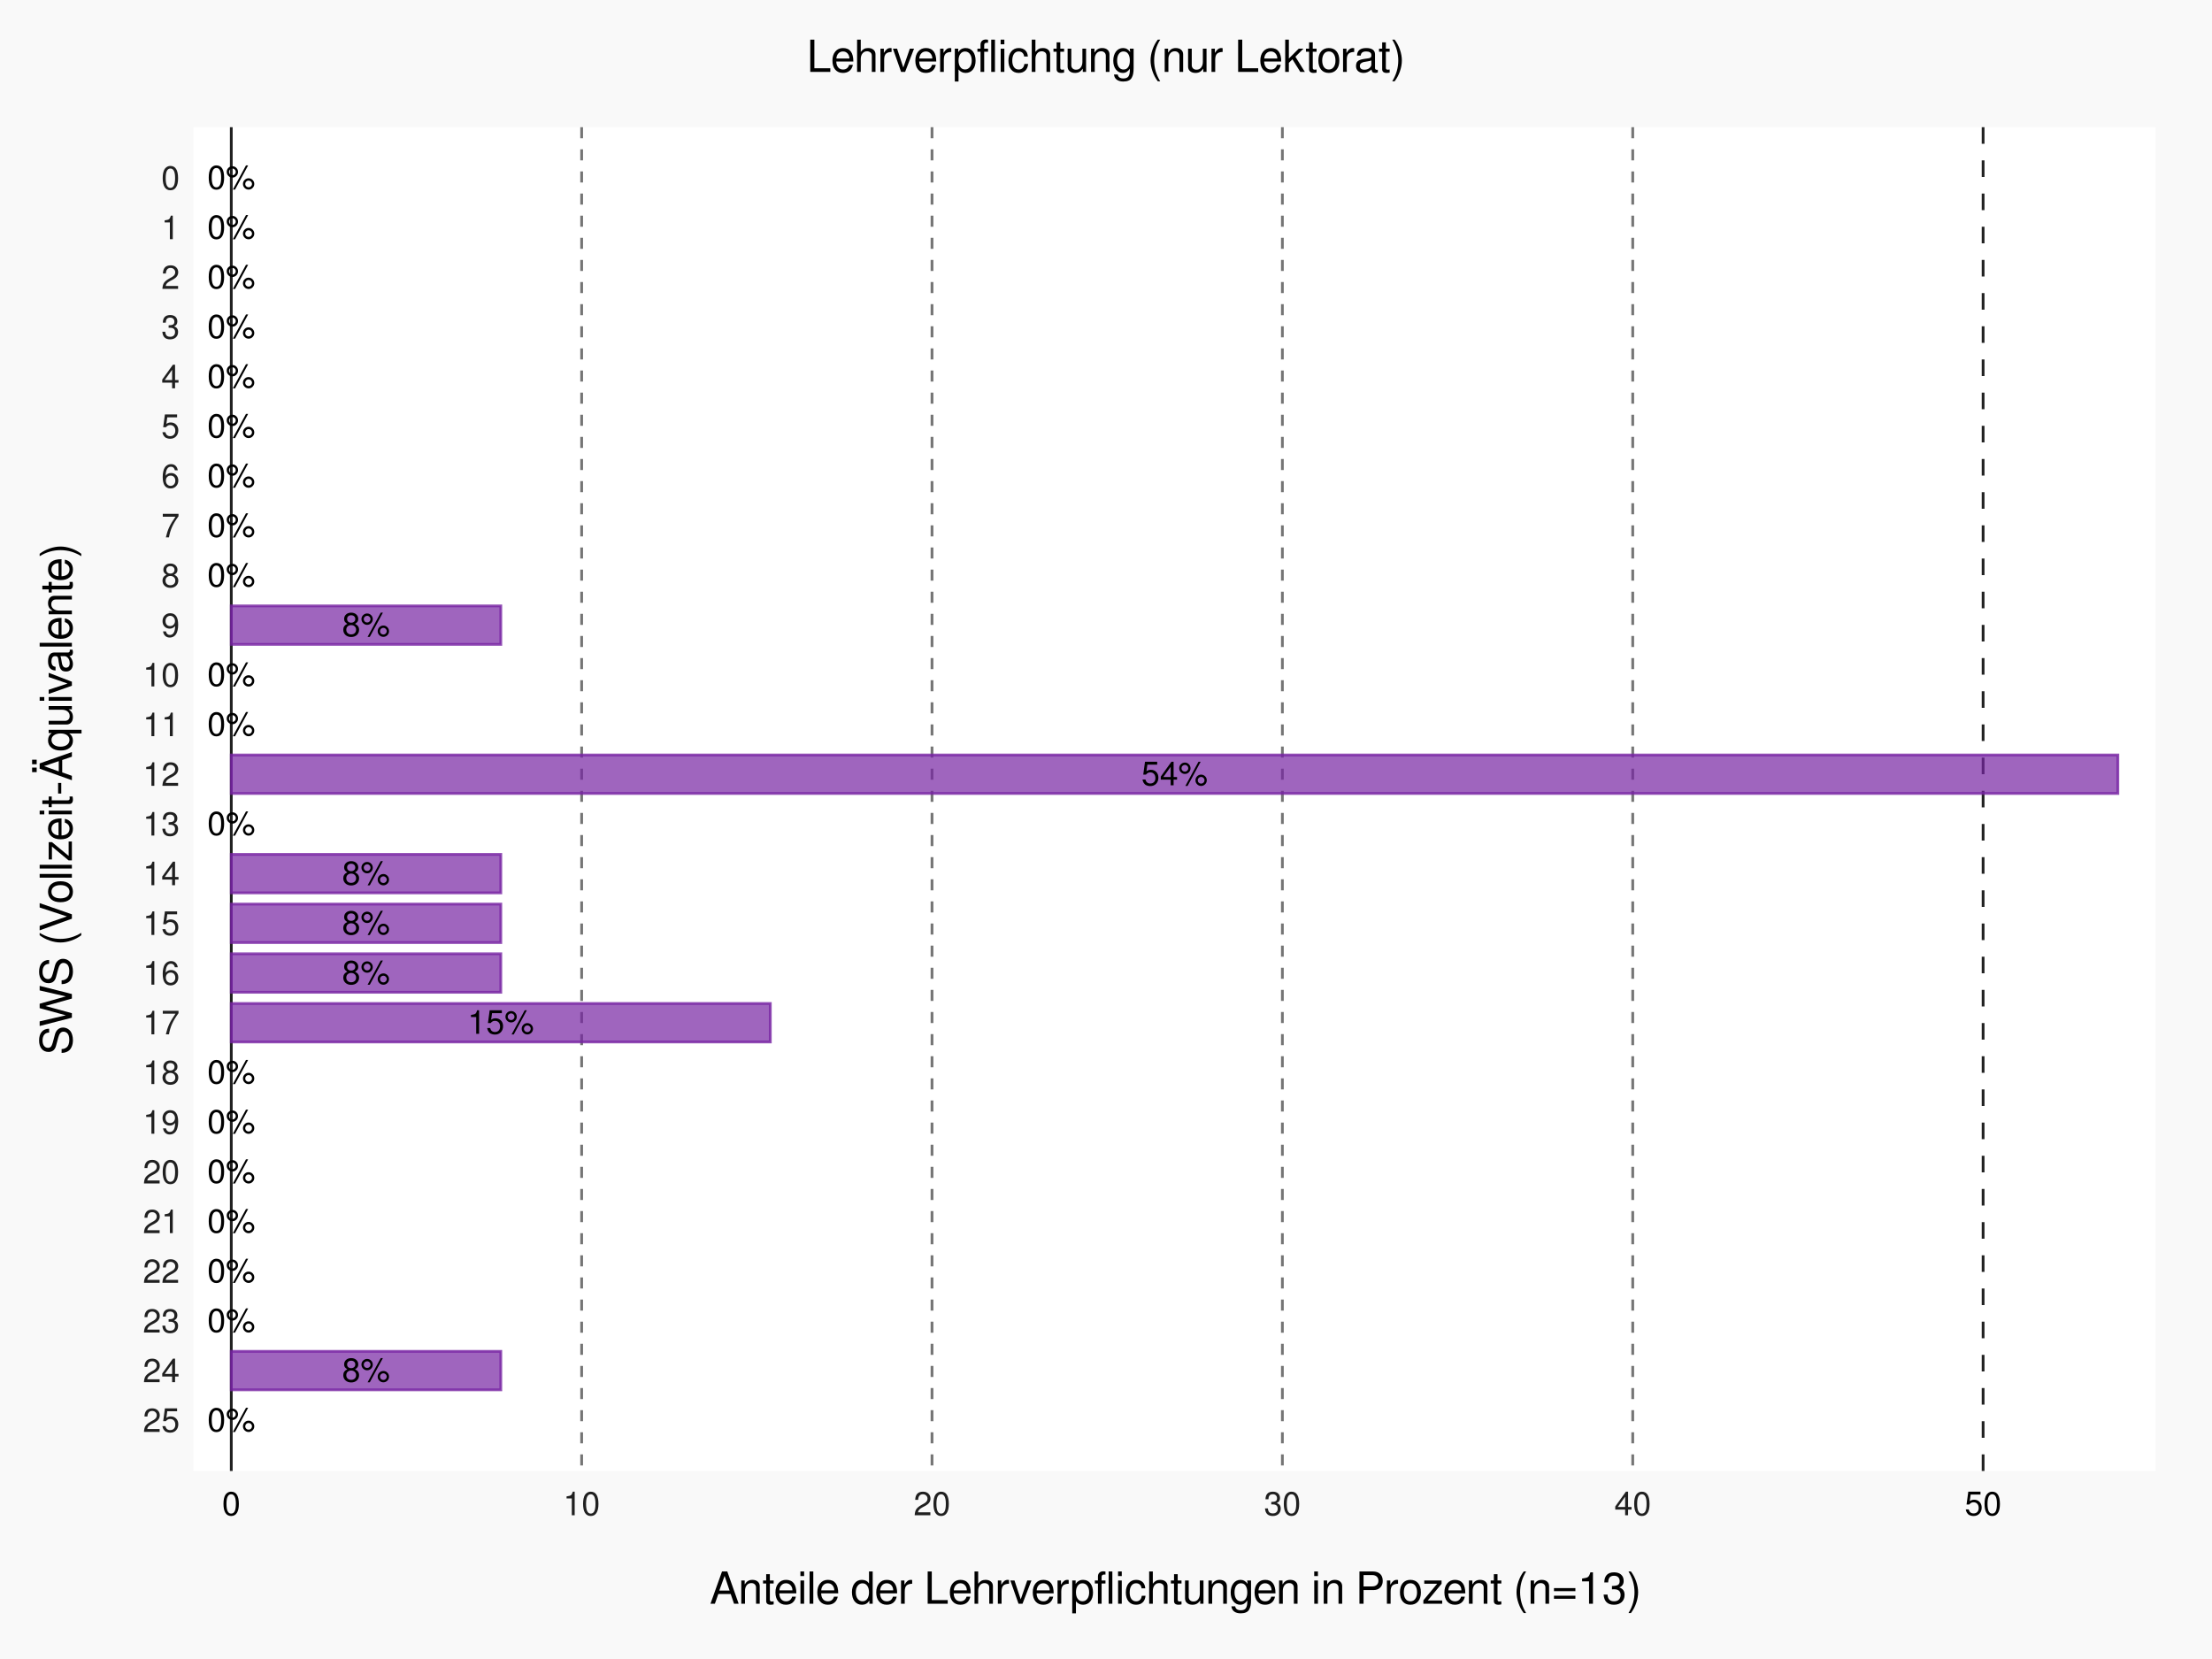
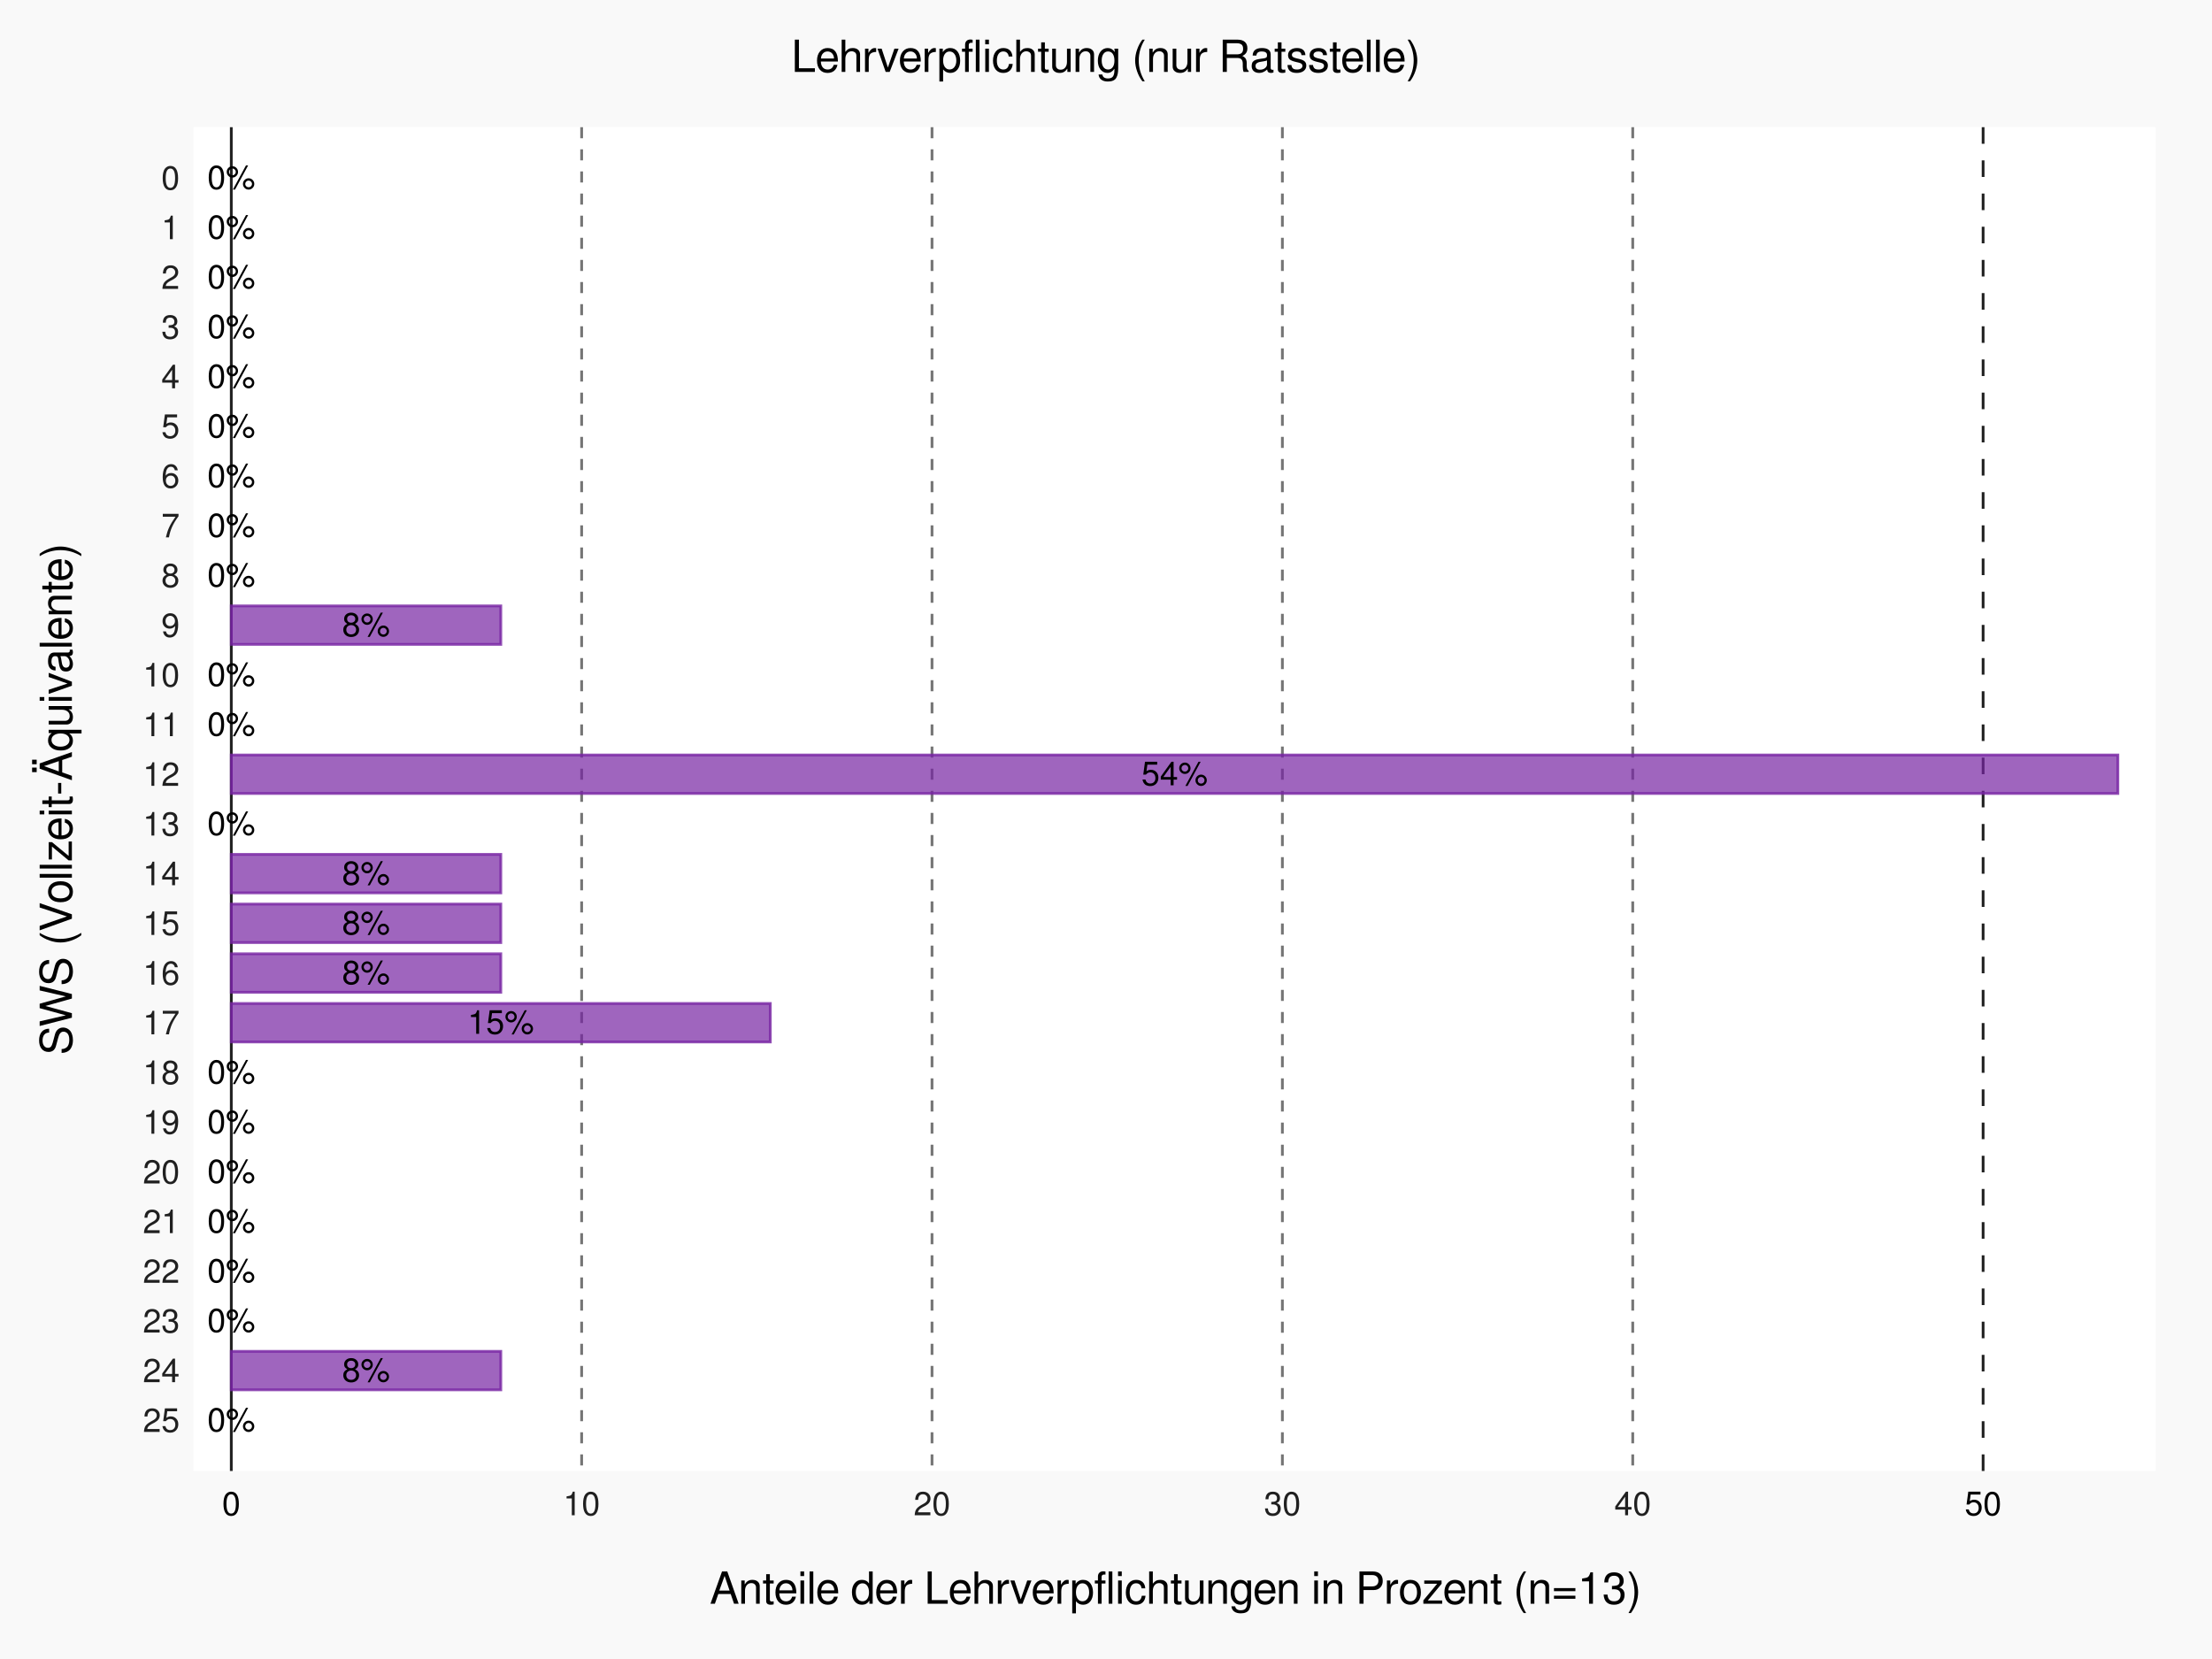
- <svg xmlns="http://www.w3.org/2000/svg" id="chart-7e886d0b-ef3b-455b-85c9-551a1031ee01" class="pygal-chart" viewBox="0 0 800 600">
+ <svg xmlns="http://www.w3.org/2000/svg" id="chart-551c5b5f-266e-43d3-8adc-cc69973613be" class="pygal-chart" viewBox="0 0 800 600">
  <defs>
-     <style type="text/css">#chart-7e886d0b-ef3b-455b-85c9-551a1031ee01{-webkit-user-select:none;-webkit-font-smoothing:antialiased;font-family:FreeSans}#chart-7e886d0b-ef3b-455b-85c9-551a1031ee01 .title{font-family:FreeSans;font-size:16px}#chart-7e886d0b-ef3b-455b-85c9-551a1031ee01 .legends .legend text{font-family:FreeSans;font-size:14px}#chart-7e886d0b-ef3b-455b-85c9-551a1031ee01 .axis text{font-family:FreeSans;font-size:12px}#chart-7e886d0b-ef3b-455b-85c9-551a1031ee01 .axis text.major{font-family:FreeSans;font-size:12px}#chart-7e886d0b-ef3b-455b-85c9-551a1031ee01 .text-overlay text.value{font-family:FreeSans;font-size:12px}#chart-7e886d0b-ef3b-455b-85c9-551a1031ee01 .text-overlay text.label{font-family:FreeSans;font-size:12px}#chart-7e886d0b-ef3b-455b-85c9-551a1031ee01 .tooltip{font-family:FreeSans;font-size:14px}#chart-7e886d0b-ef3b-455b-85c9-551a1031ee01 text.no_data{font-family:FreeSans;font-size:64px}
- #chart-7e886d0b-ef3b-455b-85c9-551a1031ee01{background-color:rgba(249,249,249,1)}#chart-7e886d0b-ef3b-455b-85c9-551a1031ee01 path,#chart-7e886d0b-ef3b-455b-85c9-551a1031ee01 line,#chart-7e886d0b-ef3b-455b-85c9-551a1031ee01 rect,#chart-7e886d0b-ef3b-455b-85c9-551a1031ee01 circle{-webkit-transition:150ms;-moz-transition:150ms;transition:150ms}#chart-7e886d0b-ef3b-455b-85c9-551a1031ee01 .graph &gt; .background{fill:rgba(249,249,249,1)}#chart-7e886d0b-ef3b-455b-85c9-551a1031ee01 .plot &gt; .background{fill:rgba(255,255,255,1)}#chart-7e886d0b-ef3b-455b-85c9-551a1031ee01 .graph{fill:rgba(0,0,0,.87)}#chart-7e886d0b-ef3b-455b-85c9-551a1031ee01 text.no_data{fill:rgba(0,0,0,1)}#chart-7e886d0b-ef3b-455b-85c9-551a1031ee01 .title{fill:rgba(0,0,0,1)}#chart-7e886d0b-ef3b-455b-85c9-551a1031ee01 .legends .legend text{fill:rgba(0,0,0,.87)}#chart-7e886d0b-ef3b-455b-85c9-551a1031ee01 .legends .legend:hover text{fill:rgba(0,0,0,1)}#chart-7e886d0b-ef3b-455b-85c9-551a1031ee01 .axis .line{stroke:rgba(0,0,0,1)}#chart-7e886d0b-ef3b-455b-85c9-551a1031ee01 .axis .guide.line{stroke:rgba(0,0,0,.54)}#chart-7e886d0b-ef3b-455b-85c9-551a1031ee01 .axis .major.line{stroke:rgba(0,0,0,.87)}#chart-7e886d0b-ef3b-455b-85c9-551a1031ee01 .axis text.major{fill:rgba(0,0,0,1)}#chart-7e886d0b-ef3b-455b-85c9-551a1031ee01 .axis.y .guides:hover .guide.line,#chart-7e886d0b-ef3b-455b-85c9-551a1031ee01 .line-graph .axis.x .guides:hover .guide.line,#chart-7e886d0b-ef3b-455b-85c9-551a1031ee01 .stackedline-graph .axis.x .guides:hover .guide.line,#chart-7e886d0b-ef3b-455b-85c9-551a1031ee01 .xy-graph .axis.x .guides:hover .guide.line{stroke:rgba(0,0,0,1)}#chart-7e886d0b-ef3b-455b-85c9-551a1031ee01 .axis .guides:hover text{fill:rgba(0,0,0,1)}#chart-7e886d0b-ef3b-455b-85c9-551a1031ee01 .reactive{fill-opacity:.7;stroke-opacity:.8}#chart-7e886d0b-ef3b-455b-85c9-551a1031ee01 .ci{stroke:rgba(0,0,0,.87)}#chart-7e886d0b-ef3b-455b-85c9-551a1031ee01 .reactive.active,#chart-7e886d0b-ef3b-455b-85c9-551a1031ee01 .active .reactive{fill-opacity:.8;stroke-opacity:.9;stroke-width:4}#chart-7e886d0b-ef3b-455b-85c9-551a1031ee01 .ci .reactive.active{stroke-width:1.5}#chart-7e886d0b-ef3b-455b-85c9-551a1031ee01 .series text{fill:rgba(0,0,0,1)}#chart-7e886d0b-ef3b-455b-85c9-551a1031ee01 .tooltip rect{fill:rgba(255,255,255,1);stroke:rgba(0,0,0,1);-webkit-transition:opacity 150ms;-moz-transition:opacity 150ms;transition:opacity 150ms}#chart-7e886d0b-ef3b-455b-85c9-551a1031ee01 .tooltip .label{fill:rgba(0,0,0,.87)}#chart-7e886d0b-ef3b-455b-85c9-551a1031ee01 .tooltip .label{fill:rgba(0,0,0,.87)}#chart-7e886d0b-ef3b-455b-85c9-551a1031ee01 .tooltip .legend{font-size:.8em;fill:rgba(0,0,0,.54)}#chart-7e886d0b-ef3b-455b-85c9-551a1031ee01 .tooltip .x_label{font-size:.6em;fill:rgba(0,0,0,1)}#chart-7e886d0b-ef3b-455b-85c9-551a1031ee01 .tooltip .xlink{font-size:.5em;text-decoration:underline}#chart-7e886d0b-ef3b-455b-85c9-551a1031ee01 .tooltip .value{font-size:1.5em}#chart-7e886d0b-ef3b-455b-85c9-551a1031ee01 .bound{font-size:.5em}#chart-7e886d0b-ef3b-455b-85c9-551a1031ee01 .max-value{font-size:.75em;fill:rgba(0,0,0,.54)}#chart-7e886d0b-ef3b-455b-85c9-551a1031ee01 .map-element{fill:rgba(255,255,255,1);stroke:rgba(0,0,0,.54) !important}#chart-7e886d0b-ef3b-455b-85c9-551a1031ee01 .map-element .reactive{fill-opacity:inherit;stroke-opacity:inherit}#chart-7e886d0b-ef3b-455b-85c9-551a1031ee01 .color-0,#chart-7e886d0b-ef3b-455b-85c9-551a1031ee01 .color-0 a:visited{stroke:#7724a3;fill:#7724a3}#chart-7e886d0b-ef3b-455b-85c9-551a1031ee01 .text-overlay .color-0 text{fill:black}
- #chart-7e886d0b-ef3b-455b-85c9-551a1031ee01 text.no_data{text-anchor:middle}#chart-7e886d0b-ef3b-455b-85c9-551a1031ee01 .guide.line{fill:none}#chart-7e886d0b-ef3b-455b-85c9-551a1031ee01 .centered{text-anchor:middle}#chart-7e886d0b-ef3b-455b-85c9-551a1031ee01 .title{text-anchor:middle}#chart-7e886d0b-ef3b-455b-85c9-551a1031ee01 .legends .legend text{fill-opacity:1}#chart-7e886d0b-ef3b-455b-85c9-551a1031ee01 .axis.x text{text-anchor:middle}#chart-7e886d0b-ef3b-455b-85c9-551a1031ee01 .axis.x:not(.web) text[transform]{text-anchor:start}#chart-7e886d0b-ef3b-455b-85c9-551a1031ee01 .axis.x:not(.web) text[transform].backwards{text-anchor:end}#chart-7e886d0b-ef3b-455b-85c9-551a1031ee01 .axis.y text{text-anchor:end}#chart-7e886d0b-ef3b-455b-85c9-551a1031ee01 .axis.y text[transform].backwards{text-anchor:start}#chart-7e886d0b-ef3b-455b-85c9-551a1031ee01 .axis.y2 text{text-anchor:start}#chart-7e886d0b-ef3b-455b-85c9-551a1031ee01 .axis.y2 text[transform].backwards{text-anchor:end}#chart-7e886d0b-ef3b-455b-85c9-551a1031ee01 .axis .guide.line{stroke-dasharray:4,4}#chart-7e886d0b-ef3b-455b-85c9-551a1031ee01 .axis .major.guide.line{stroke-dasharray:6,6}#chart-7e886d0b-ef3b-455b-85c9-551a1031ee01 .horizontal .axis.y .guide.line,#chart-7e886d0b-ef3b-455b-85c9-551a1031ee01 .horizontal .axis.y2 .guide.line,#chart-7e886d0b-ef3b-455b-85c9-551a1031ee01 .vertical .axis.x .guide.line{opacity:0}#chart-7e886d0b-ef3b-455b-85c9-551a1031ee01 .horizontal .axis.always_show .guide.line,#chart-7e886d0b-ef3b-455b-85c9-551a1031ee01 .vertical .axis.always_show .guide.line{opacity:1 !important}#chart-7e886d0b-ef3b-455b-85c9-551a1031ee01 .axis.y .guides:hover .guide.line,#chart-7e886d0b-ef3b-455b-85c9-551a1031ee01 .axis.y2 .guides:hover .guide.line,#chart-7e886d0b-ef3b-455b-85c9-551a1031ee01 .axis.x .guides:hover .guide.line{opacity:1}#chart-7e886d0b-ef3b-455b-85c9-551a1031ee01 .axis .guides:hover text{opacity:1}#chart-7e886d0b-ef3b-455b-85c9-551a1031ee01 .nofill{fill:none}#chart-7e886d0b-ef3b-455b-85c9-551a1031ee01 .subtle-fill{fill-opacity:.2}#chart-7e886d0b-ef3b-455b-85c9-551a1031ee01 .dot{stroke-width:1px;fill-opacity:1}#chart-7e886d0b-ef3b-455b-85c9-551a1031ee01 .dot.active{stroke-width:5px}#chart-7e886d0b-ef3b-455b-85c9-551a1031ee01 .dot.negative{fill:transparent}#chart-7e886d0b-ef3b-455b-85c9-551a1031ee01 text,#chart-7e886d0b-ef3b-455b-85c9-551a1031ee01 tspan{stroke:none !important}#chart-7e886d0b-ef3b-455b-85c9-551a1031ee01 .series text.active{opacity:1}#chart-7e886d0b-ef3b-455b-85c9-551a1031ee01 .tooltip rect{fill-opacity:.95;stroke-width:.5}#chart-7e886d0b-ef3b-455b-85c9-551a1031ee01 .tooltip text{fill-opacity:1}#chart-7e886d0b-ef3b-455b-85c9-551a1031ee01 .showable{visibility:hidden}#chart-7e886d0b-ef3b-455b-85c9-551a1031ee01 .showable.shown{visibility:visible}#chart-7e886d0b-ef3b-455b-85c9-551a1031ee01 .gauge-background{fill:rgba(229,229,229,1);stroke:none}#chart-7e886d0b-ef3b-455b-85c9-551a1031ee01 .bg-lines{stroke:rgba(249,249,249,1);stroke-width:2px}</style>
+     <style type="text/css">#chart-551c5b5f-266e-43d3-8adc-cc69973613be{-webkit-user-select:none;-webkit-font-smoothing:antialiased;font-family:FreeSans}#chart-551c5b5f-266e-43d3-8adc-cc69973613be .title{font-family:FreeSans;font-size:16px}#chart-551c5b5f-266e-43d3-8adc-cc69973613be .legends .legend text{font-family:FreeSans;font-size:14px}#chart-551c5b5f-266e-43d3-8adc-cc69973613be .axis text{font-family:FreeSans;font-size:12px}#chart-551c5b5f-266e-43d3-8adc-cc69973613be .axis text.major{font-family:FreeSans;font-size:12px}#chart-551c5b5f-266e-43d3-8adc-cc69973613be .text-overlay text.value{font-family:FreeSans;font-size:12px}#chart-551c5b5f-266e-43d3-8adc-cc69973613be .text-overlay text.label{font-family:FreeSans;font-size:12px}#chart-551c5b5f-266e-43d3-8adc-cc69973613be .tooltip{font-family:FreeSans;font-size:14px}#chart-551c5b5f-266e-43d3-8adc-cc69973613be text.no_data{font-family:FreeSans;font-size:64px}
+ #chart-551c5b5f-266e-43d3-8adc-cc69973613be{background-color:rgba(249,249,249,1)}#chart-551c5b5f-266e-43d3-8adc-cc69973613be path,#chart-551c5b5f-266e-43d3-8adc-cc69973613be line,#chart-551c5b5f-266e-43d3-8adc-cc69973613be rect,#chart-551c5b5f-266e-43d3-8adc-cc69973613be circle{-webkit-transition:150ms;-moz-transition:150ms;transition:150ms}#chart-551c5b5f-266e-43d3-8adc-cc69973613be .graph &gt; .background{fill:rgba(249,249,249,1)}#chart-551c5b5f-266e-43d3-8adc-cc69973613be .plot &gt; .background{fill:rgba(255,255,255,1)}#chart-551c5b5f-266e-43d3-8adc-cc69973613be .graph{fill:rgba(0,0,0,.87)}#chart-551c5b5f-266e-43d3-8adc-cc69973613be text.no_data{fill:rgba(0,0,0,1)}#chart-551c5b5f-266e-43d3-8adc-cc69973613be .title{fill:rgba(0,0,0,1)}#chart-551c5b5f-266e-43d3-8adc-cc69973613be .legends .legend text{fill:rgba(0,0,0,.87)}#chart-551c5b5f-266e-43d3-8adc-cc69973613be .legends .legend:hover text{fill:rgba(0,0,0,1)}#chart-551c5b5f-266e-43d3-8adc-cc69973613be .axis .line{stroke:rgba(0,0,0,1)}#chart-551c5b5f-266e-43d3-8adc-cc69973613be .axis .guide.line{stroke:rgba(0,0,0,.54)}#chart-551c5b5f-266e-43d3-8adc-cc69973613be .axis .major.line{stroke:rgba(0,0,0,.87)}#chart-551c5b5f-266e-43d3-8adc-cc69973613be .axis text.major{fill:rgba(0,0,0,1)}#chart-551c5b5f-266e-43d3-8adc-cc69973613be .axis.y .guides:hover .guide.line,#chart-551c5b5f-266e-43d3-8adc-cc69973613be .line-graph .axis.x .guides:hover .guide.line,#chart-551c5b5f-266e-43d3-8adc-cc69973613be .stackedline-graph .axis.x .guides:hover .guide.line,#chart-551c5b5f-266e-43d3-8adc-cc69973613be .xy-graph .axis.x .guides:hover .guide.line{stroke:rgba(0,0,0,1)}#chart-551c5b5f-266e-43d3-8adc-cc69973613be .axis .guides:hover text{fill:rgba(0,0,0,1)}#chart-551c5b5f-266e-43d3-8adc-cc69973613be .reactive{fill-opacity:.7;stroke-opacity:.8}#chart-551c5b5f-266e-43d3-8adc-cc69973613be .ci{stroke:rgba(0,0,0,.87)}#chart-551c5b5f-266e-43d3-8adc-cc69973613be .reactive.active,#chart-551c5b5f-266e-43d3-8adc-cc69973613be .active .reactive{fill-opacity:.8;stroke-opacity:.9;stroke-width:4}#chart-551c5b5f-266e-43d3-8adc-cc69973613be .ci .reactive.active{stroke-width:1.5}#chart-551c5b5f-266e-43d3-8adc-cc69973613be .series text{fill:rgba(0,0,0,1)}#chart-551c5b5f-266e-43d3-8adc-cc69973613be .tooltip rect{fill:rgba(255,255,255,1);stroke:rgba(0,0,0,1);-webkit-transition:opacity 150ms;-moz-transition:opacity 150ms;transition:opacity 150ms}#chart-551c5b5f-266e-43d3-8adc-cc69973613be .tooltip .label{fill:rgba(0,0,0,.87)}#chart-551c5b5f-266e-43d3-8adc-cc69973613be .tooltip .label{fill:rgba(0,0,0,.87)}#chart-551c5b5f-266e-43d3-8adc-cc69973613be .tooltip .legend{font-size:.8em;fill:rgba(0,0,0,.54)}#chart-551c5b5f-266e-43d3-8adc-cc69973613be .tooltip .x_label{font-size:.6em;fill:rgba(0,0,0,1)}#chart-551c5b5f-266e-43d3-8adc-cc69973613be .tooltip .xlink{font-size:.5em;text-decoration:underline}#chart-551c5b5f-266e-43d3-8adc-cc69973613be .tooltip .value{font-size:1.5em}#chart-551c5b5f-266e-43d3-8adc-cc69973613be .bound{font-size:.5em}#chart-551c5b5f-266e-43d3-8adc-cc69973613be .max-value{font-size:.75em;fill:rgba(0,0,0,.54)}#chart-551c5b5f-266e-43d3-8adc-cc69973613be .map-element{fill:rgba(255,255,255,1);stroke:rgba(0,0,0,.54) !important}#chart-551c5b5f-266e-43d3-8adc-cc69973613be .map-element .reactive{fill-opacity:inherit;stroke-opacity:inherit}#chart-551c5b5f-266e-43d3-8adc-cc69973613be .color-0,#chart-551c5b5f-266e-43d3-8adc-cc69973613be .color-0 a:visited{stroke:#7724a3;fill:#7724a3}#chart-551c5b5f-266e-43d3-8adc-cc69973613be .text-overlay .color-0 text{fill:black}
+ #chart-551c5b5f-266e-43d3-8adc-cc69973613be text.no_data{text-anchor:middle}#chart-551c5b5f-266e-43d3-8adc-cc69973613be .guide.line{fill:none}#chart-551c5b5f-266e-43d3-8adc-cc69973613be .centered{text-anchor:middle}#chart-551c5b5f-266e-43d3-8adc-cc69973613be .title{text-anchor:middle}#chart-551c5b5f-266e-43d3-8adc-cc69973613be .legends .legend text{fill-opacity:1}#chart-551c5b5f-266e-43d3-8adc-cc69973613be .axis.x text{text-anchor:middle}#chart-551c5b5f-266e-43d3-8adc-cc69973613be .axis.x:not(.web) text[transform]{text-anchor:start}#chart-551c5b5f-266e-43d3-8adc-cc69973613be .axis.x:not(.web) text[transform].backwards{text-anchor:end}#chart-551c5b5f-266e-43d3-8adc-cc69973613be .axis.y text{text-anchor:end}#chart-551c5b5f-266e-43d3-8adc-cc69973613be .axis.y text[transform].backwards{text-anchor:start}#chart-551c5b5f-266e-43d3-8adc-cc69973613be .axis.y2 text{text-anchor:start}#chart-551c5b5f-266e-43d3-8adc-cc69973613be .axis.y2 text[transform].backwards{text-anchor:end}#chart-551c5b5f-266e-43d3-8adc-cc69973613be .axis .guide.line{stroke-dasharray:4,4}#chart-551c5b5f-266e-43d3-8adc-cc69973613be .axis .major.guide.line{stroke-dasharray:6,6}#chart-551c5b5f-266e-43d3-8adc-cc69973613be .horizontal .axis.y .guide.line,#chart-551c5b5f-266e-43d3-8adc-cc69973613be .horizontal .axis.y2 .guide.line,#chart-551c5b5f-266e-43d3-8adc-cc69973613be .vertical .axis.x .guide.line{opacity:0}#chart-551c5b5f-266e-43d3-8adc-cc69973613be .horizontal .axis.always_show .guide.line,#chart-551c5b5f-266e-43d3-8adc-cc69973613be .vertical .axis.always_show .guide.line{opacity:1 !important}#chart-551c5b5f-266e-43d3-8adc-cc69973613be .axis.y .guides:hover .guide.line,#chart-551c5b5f-266e-43d3-8adc-cc69973613be .axis.y2 .guides:hover .guide.line,#chart-551c5b5f-266e-43d3-8adc-cc69973613be .axis.x .guides:hover .guide.line{opacity:1}#chart-551c5b5f-266e-43d3-8adc-cc69973613be .axis .guides:hover text{opacity:1}#chart-551c5b5f-266e-43d3-8adc-cc69973613be .nofill{fill:none}#chart-551c5b5f-266e-43d3-8adc-cc69973613be .subtle-fill{fill-opacity:.2}#chart-551c5b5f-266e-43d3-8adc-cc69973613be .dot{stroke-width:1px;fill-opacity:1}#chart-551c5b5f-266e-43d3-8adc-cc69973613be .dot.active{stroke-width:5px}#chart-551c5b5f-266e-43d3-8adc-cc69973613be .dot.negative{fill:transparent}#chart-551c5b5f-266e-43d3-8adc-cc69973613be text,#chart-551c5b5f-266e-43d3-8adc-cc69973613be tspan{stroke:none !important}#chart-551c5b5f-266e-43d3-8adc-cc69973613be .series text.active{opacity:1}#chart-551c5b5f-266e-43d3-8adc-cc69973613be .tooltip rect{fill-opacity:.95;stroke-width:.5}#chart-551c5b5f-266e-43d3-8adc-cc69973613be .tooltip text{fill-opacity:1}#chart-551c5b5f-266e-43d3-8adc-cc69973613be .showable{visibility:hidden}#chart-551c5b5f-266e-43d3-8adc-cc69973613be .showable.shown{visibility:visible}#chart-551c5b5f-266e-43d3-8adc-cc69973613be .gauge-background{fill:rgba(229,229,229,1);stroke:none}#chart-551c5b5f-266e-43d3-8adc-cc69973613be .bg-lines{stroke:rgba(249,249,249,1);stroke-width:2px}</style>
  </defs>
  <g class="graph horizontalbar-graph horizontal">
    <rect x="0" y="0" width="800" height="600" class="background" />
    <g transform="translate(70, 46)" class="plot">
      <rect x="0" y="0" width="709.6" height="486" class="background" />
      <g class="axis y">
        <g class="guides">
          <text x="-5" y="471.867" class="">25</text>
        </g>
        <g class="guides">
          <text x="-5" y="453.894" class="">24</text>
        </g>
        <g class="guides">
          <text x="-5" y="435.92" class="">23</text>
        </g>
        <g class="guides">
          <text x="-5" y="417.947" class="">22</text>
        </g>
        <g class="guides">
          <text x="-5" y="399.974" class="">21</text>
        </g>
        <g class="guides">
          <text x="-5" y="382" class="">20</text>
        </g>
        <g class="guides">
          <text x="-5" y="364.027" class="">19</text>
        </g>
        <g class="guides">
          <text x="-5" y="346.054" class="">18</text>
        </g>
        <g class="guides">
          <text x="-5" y="328.08" class="">17</text>
        </g>
        <g class="guides">
          <text x="-5" y="310.107" class="">16</text>
        </g>
        <g class="guides">
          <text x="-5" y="292.133" class="">15</text>
        </g>
        <g class="guides">
          <text x="-5" y="274.16" class="">14</text>
        </g>
        <g class="guides">
          <text x="-5" y="256.187" class="">13</text>
        </g>
        <g class="guides">
          <text x="-5" y="238.213" class="">12</text>
        </g>
        <g class="guides">
          <text x="-5" y="220.24" class="">11</text>
        </g>
        <g class="guides">
          <text x="-5" y="202.267" class="">10</text>
        </g>
        <g class="guides">
          <text x="-5" y="184.293" class="">9</text>
        </g>
        <g class="guides">
          <text x="-5" y="166.32" class="">8</text>
        </g>
        <g class="guides">
          <text x="-5" y="148.346" class="">7</text>
        </g>
        <g class="guides">
          <text x="-5" y="130.373" class="">6</text>
        </g>
        <g class="guides">
          <text x="-5" y="112.4" class="">5</text>
        </g>
        <g class="guides">
          <text x="-5" y="94.426" class="">4</text>
        </g>
        <g class="guides">
          <text x="-5" y="76.453" class="">3</text>
        </g>
        <g class="guides">
          <text x="-5" y="58.48" class="">2</text>
        </g>
        <g class="guides">
          <text x="-5" y="40.506" class="">1</text>
        </g>
        <g class="guides">
          <text x="-5" y="22.533" class="">0</text>
        </g>
      </g>
      <g class="axis x always_show">
        <g class="guides">
          <path d="M13.646 0 v486" class="axis major line" />
          <text x="13.646" y="502.0" class="major">0</text>
        </g>
        <g class="guides">
          <path d="M140.36 0 v486" class="guide line" />
          <text x="140.36" y="502.0" class="">10</text>
        </g>
        <g class="guides">
          <path d="M267.075 0 v486" class="guide line" />
          <text x="267.075" y="502.0" class="">20</text>
        </g>
        <g class="guides">
          <path d="M393.789 0 v486" class="guide line" />
          <text x="393.789" y="502.0" class="">30</text>
        </g>
        <g class="guides">
          <path d="M520.503 0 v486" class="guide line" />
          <text x="520.503" y="502.0" class="">40</text>
        </g>
        <g class="guides">
          <path d="M647.218 0 v486" class="major guide line" />
          <text x="647.218" y="502.0" class="major">50</text>
        </g>
      </g>
      <g class="series serie-0 color-0">
        <g class="bars">
          <g class="bar">
            <rect x="13.646" y="460.708" rx="0" ry="0" height="13.919" class="rect reactive tooltip-trigger" />
          </g>
          <g class="bar">
            <rect x="13.646" y="442.734" rx="0" ry="0" width="97.473" height="13.919" class="rect reactive tooltip-trigger" />
          </g>
          <g class="bar">
            <rect x="13.646" y="424.761" rx="0" ry="0" height="13.919" class="rect reactive tooltip-trigger" />
          </g>
          <g class="bar">
            <rect x="13.646" y="406.788" rx="0" ry="0" height="13.919" class="rect reactive tooltip-trigger" />
          </g>
          <g class="bar">
            <rect x="13.646" y="388.814" rx="0" ry="0" height="13.919" class="rect reactive tooltip-trigger" />
          </g>
          <g class="bar">
            <rect x="13.646" y="370.841" rx="0" ry="0" height="13.919" class="rect reactive tooltip-trigger" />
          </g>
          <g class="bar">
            <rect x="13.646" y="352.868" rx="0" ry="0" height="13.919" class="rect reactive tooltip-trigger" />
          </g>
          <g class="bar">
            <rect x="13.646" y="334.894" rx="0" ry="0" height="13.919" class="rect reactive tooltip-trigger" />
          </g>
          <g class="bar">
            <rect x="13.646" y="316.921" rx="0" ry="0" width="194.945" height="13.919" class="rect reactive tooltip-trigger" />
          </g>
          <g class="bar">
            <rect x="13.646" y="298.948" rx="0" ry="0" width="97.473" height="13.919" class="rect reactive tooltip-trigger" />
          </g>
          <g class="bar">
            <rect x="13.646" y="280.974" rx="0" ry="0" width="97.473" height="13.919" class="rect reactive tooltip-trigger" />
          </g>
          <g class="bar">
            <rect x="13.646" y="263.001" rx="0" ry="0" width="97.473" height="13.919" class="rect reactive tooltip-trigger" />
          </g>
          <g class="bar">
            <rect x="13.646" y="245.027" rx="0" ry="0" height="13.919" class="rect reactive tooltip-trigger" />
          </g>
          <g class="bar">
            <rect x="13.646" y="227.054" rx="0" ry="0" width="682.308" height="13.919" class="rect reactive tooltip-trigger" />
          </g>
          <g class="bar">
            <rect x="13.646" y="209.081" rx="0" ry="0" height="13.919" class="rect reactive tooltip-trigger" />
          </g>
          <g class="bar">
            <rect x="13.646" y="191.107" rx="0" ry="0" height="13.919" class="rect reactive tooltip-trigger" />
          </g>
          <g class="bar">
            <rect x="13.646" y="173.134" rx="0" ry="0" width="97.473" height="13.919" class="rect reactive tooltip-trigger" />
          </g>
          <g class="bar">
            <rect x="13.646" y="155.161" rx="0" ry="0" height="13.919" class="rect reactive tooltip-trigger" />
          </g>
          <g class="bar">
            <rect x="13.646" y="137.187" rx="0" ry="0" height="13.919" class="rect reactive tooltip-trigger" />
          </g>
          <g class="bar">
            <rect x="13.646" y="119.214" rx="0" ry="0" height="13.919" class="rect reactive tooltip-trigger" />
          </g>
          <g class="bar">
            <rect x="13.646" y="101.24" rx="0" ry="0" height="13.919" class="rect reactive tooltip-trigger" />
          </g>
          <g class="bar">
            <rect x="13.646" y="83.267" rx="0" ry="0" height="13.919" class="rect reactive tooltip-trigger" />
          </g>
          <g class="bar">
            <rect x="13.646" y="65.294" rx="0" ry="0" height="13.919" class="rect reactive tooltip-trigger" />
          </g>
          <g class="bar">
            <rect x="13.646" y="47.32" rx="0" ry="0" height="13.919" class="rect reactive tooltip-trigger" />
          </g>
          <g class="bar">
            <rect x="13.646" y="29.347" rx="0" ry="0" height="13.919" class="rect reactive tooltip-trigger" />
          </g>
          <g class="bar">
            <rect x="13.646" y="11.374" rx="0" ry="0" height="13.919" class="rect reactive tooltip-trigger" />
          </g>
        </g>
      </g>
    </g>
    <g class="titles">
-       <text x="400.0" y="26" class="title plot_title">Lehrverpflichtung (nur Lektorat)</text>
+       <text x="400.0" y="26" class="title plot_title">Lehrverpflichtung (nur Ratsstelle)</text>
      <text x="425.2" y="580" class="title">Anteile der Lehrverpflichtungen in Prozent (n=13)</text>
      <text x="0" y="315.0" class="title" transform="rotate(-90 0 289)">SWS (Vollzeit-Äquivalente)</text>
    </g>
    <g transform="translate(70, 46)" class="plot overlay">
      <g class="series serie-0 color-0" />
    </g>
    <g transform="translate(70, 46)" class="plot text-overlay">
      <g class="series serie-0 color-0">
        <text text-anchor="middle" x="13.646" y="471.667" class="value">0%</text>
        <text text-anchor="middle" x="62.382" y="453.694" class="value">8%</text>
        <text text-anchor="middle" x="13.646" y="435.72" class="value">0%</text>
        <text text-anchor="middle" x="13.646" y="417.747" class="value">0%</text>
        <text text-anchor="middle" x="13.646" y="399.774" class="value">0%</text>
        <text text-anchor="middle" x="13.646" y="381.8" class="value">0%</text>
        <text text-anchor="middle" x="13.646" y="363.827" class="value">0%</text>
        <text text-anchor="middle" x="13.646" y="345.854" class="value">0%</text>
        <text text-anchor="middle" x="111.119" y="327.88" class="value">15%</text>
        <text text-anchor="middle" x="62.382" y="309.907" class="value">8%</text>
        <text text-anchor="middle" x="62.382" y="291.933" class="value">8%</text>
        <text text-anchor="middle" x="62.382" y="273.96" class="value">8%</text>
        <text text-anchor="middle" x="13.646" y="255.987" class="value">0%</text>
        <text text-anchor="middle" x="354.8" y="238.013" class="value">54%</text>
        <text text-anchor="middle" x="13.646" y="220.04" class="value">0%</text>
        <text text-anchor="middle" x="13.646" y="202.067" class="value">0%</text>
        <text text-anchor="middle" x="62.382" y="184.093" class="value">8%</text>
        <text text-anchor="middle" x="13.646" y="166.12" class="value">0%</text>
        <text text-anchor="middle" x="13.646" y="148.146" class="value">0%</text>
        <text text-anchor="middle" x="13.646" y="130.173" class="value">0%</text>
        <text text-anchor="middle" x="13.646" y="112.2" class="value">0%</text>
        <text text-anchor="middle" x="13.646" y="94.226" class="value">0%</text>
        <text text-anchor="middle" x="13.646" y="76.253" class="value">0%</text>
        <text text-anchor="middle" x="13.646" y="58.28" class="value">0%</text>
        <text text-anchor="middle" x="13.646" y="40.306" class="value">0%</text>
        <text text-anchor="middle" x="13.646" y="22.333" class="value">0%</text>
      </g>
    </g>
    <g transform="translate(70, 46)" class="plot tooltip-overlay">
      <g transform="translate(0 0)" style="opacity: 0" class="tooltip">
        <rect rx="0" ry="0" width="0" height="0" class="tooltip-box" />
        <g class="text" />
      </g>
    </g>
  </g>
</svg>
